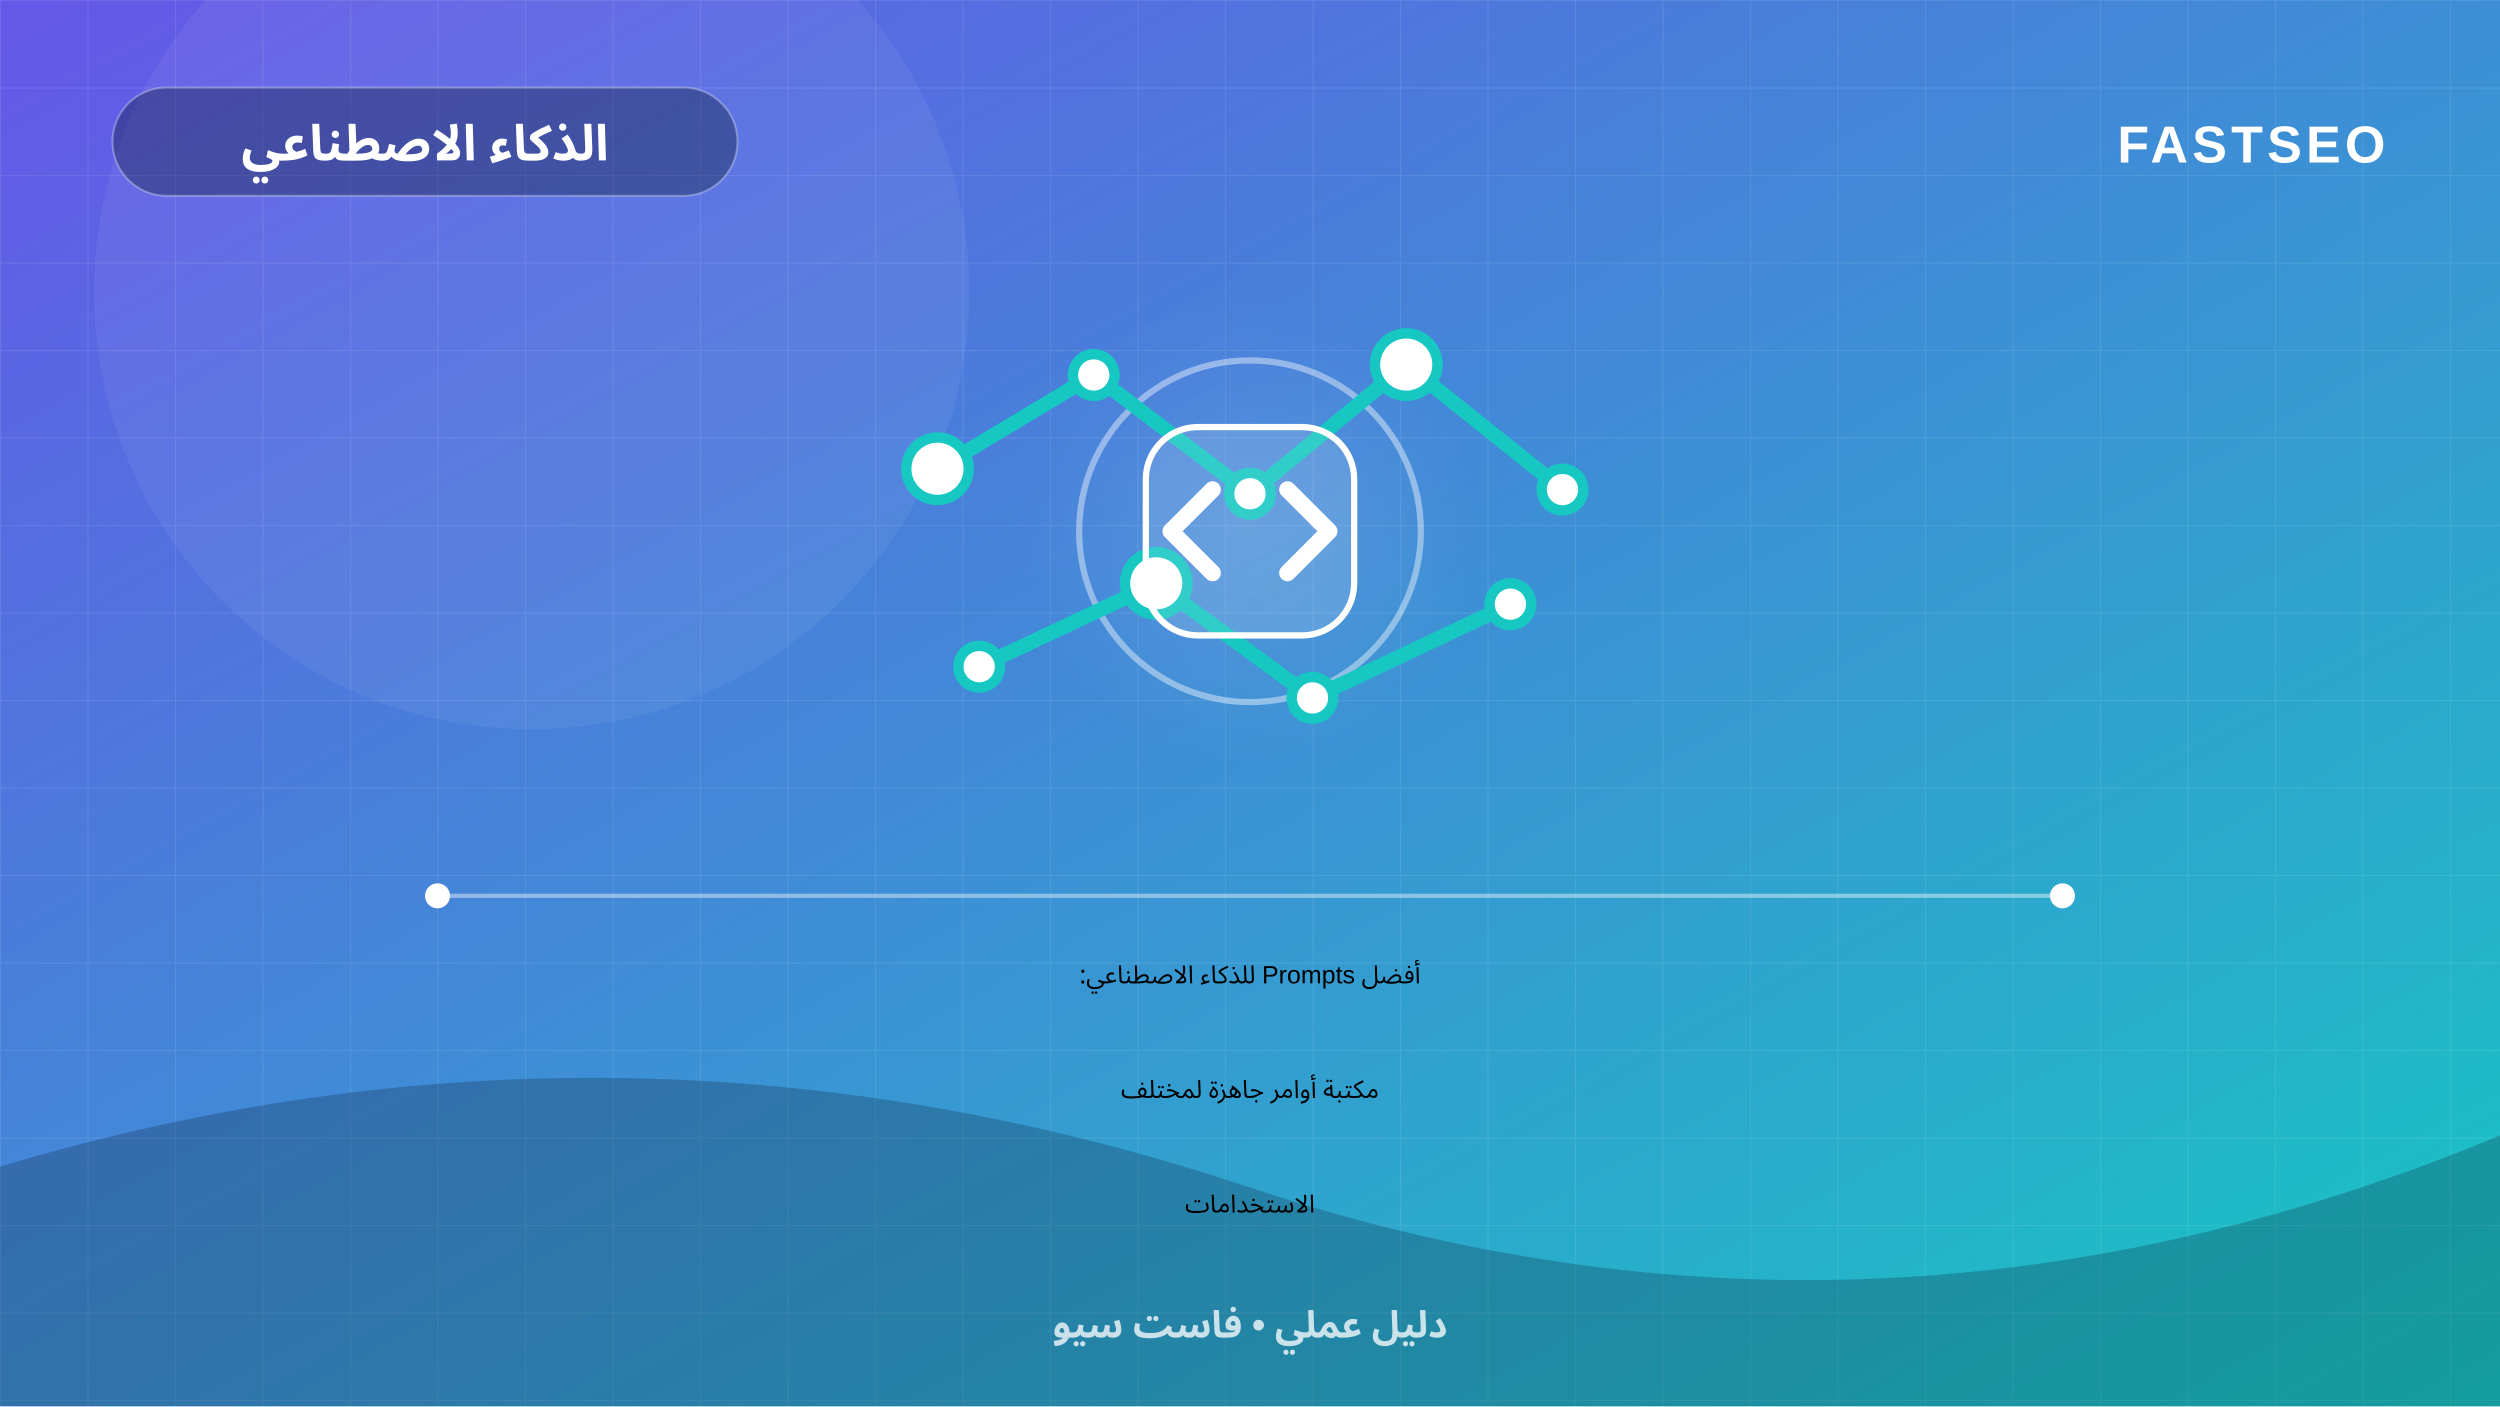
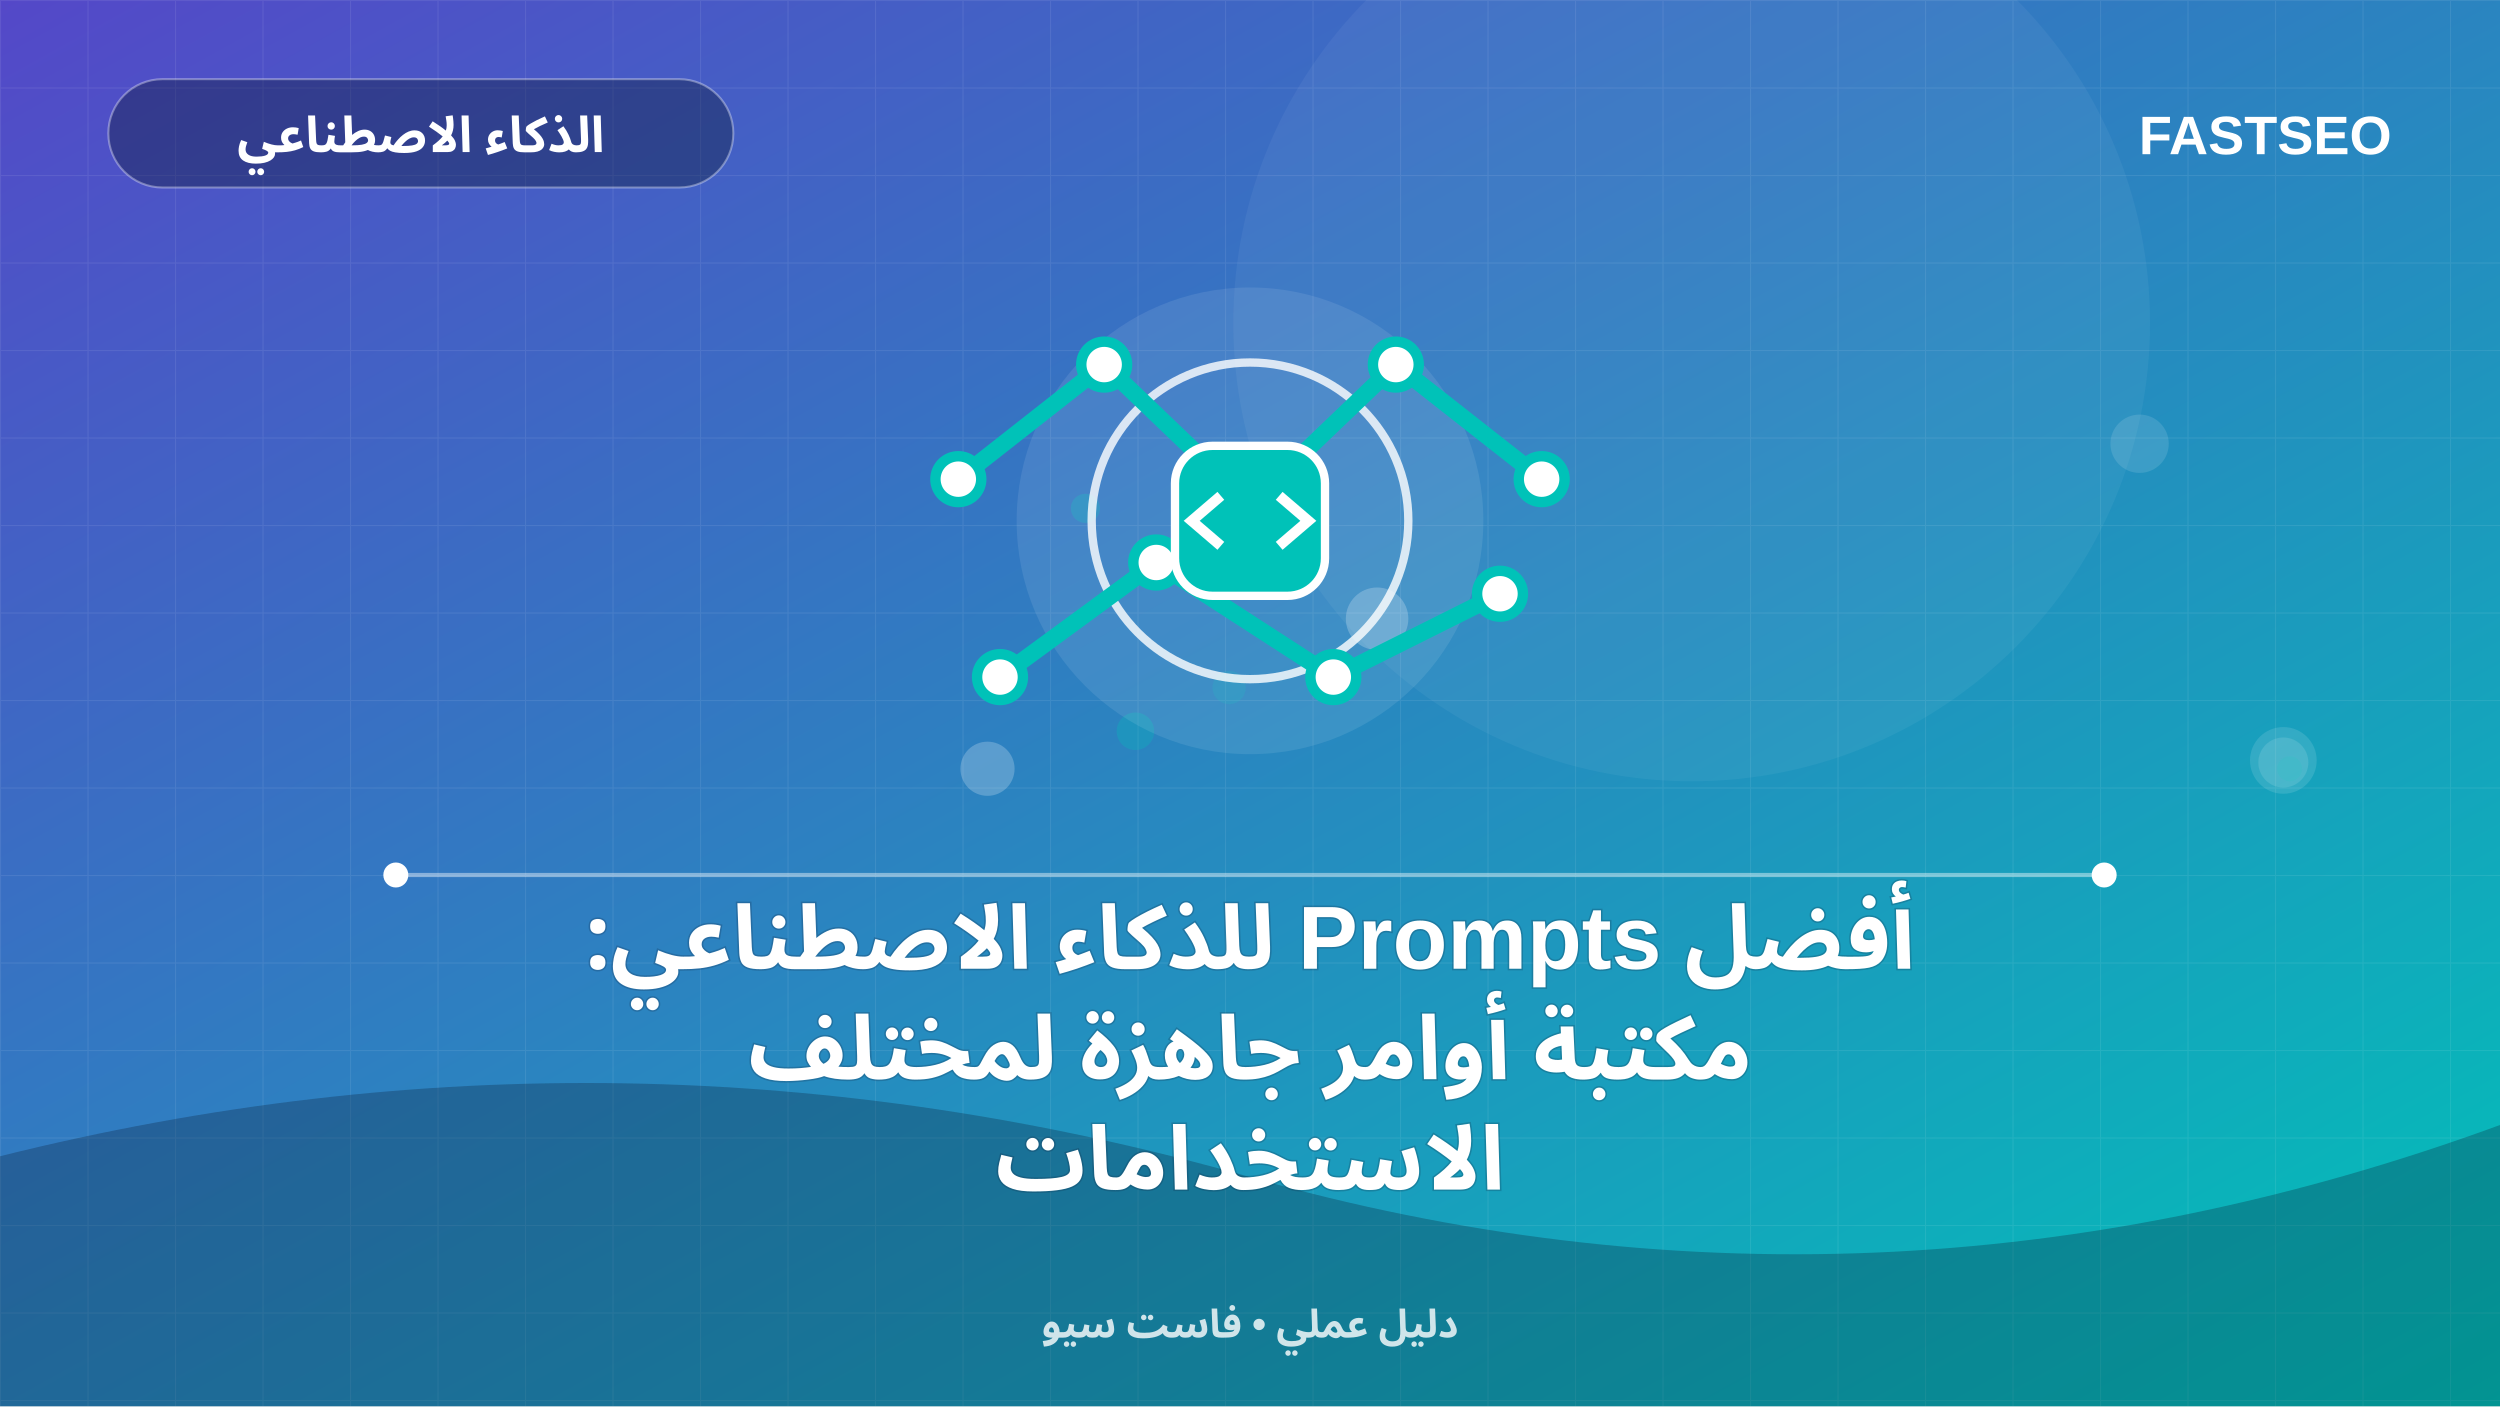
- <svg xmlns="http://www.w3.org/2000/svg" width="1200" height="675" viewBox="0 0 1200 675" role="img" aria-labelledby="title desc">
+ <svg xmlns="http://www.w3.org/2000/svg" width="1200" height="675" viewBox="0 0 1200 675" role="img" aria-labelledby="t dsc">
  <defs>
    <linearGradient id="bg" x1="0" y1="0" x2="1" y2="1">
-       <stop offset="0" stop-color="#6557E8" />
-       <stop offset="1" stop-color="#16C7C2" />
+       <stop stop-color="#5448C8" />
+       <stop offset="1" stop-color="#00C2B8" />
    </linearGradient>
-     <radialGradient id="orb">
-       <stop stop-color="#fff" stop-opacity=".5" />
-       <stop offset="1" stop-color="#fff" stop-opacity="0" />
-     </radialGradient>
-     <pattern id="grid" width="42" height="42" patternUnits="userSpaceOnUse">
-       <path d="M42 0H0V42" fill="none" stroke="#fff" stroke-opacity=".09" stroke-width="1" />
+     <pattern id="g" width="42" height="42" patternUnits="userSpaceOnUse">
+       <path d="M42 0H0V42" fill="none" stroke="#fff" stroke-opacity=".08" />
    </pattern>
+     <style>.headline{fill:#fff;font-family:'Noto Sans Arabic',Tahoma,Arial,sans-serif;font-size:43px;font-weight:900;paint-order:stroke;stroke:#10213B;stroke-opacity:.22;stroke-width:1.5px}</style>
  </defs>
  <rect width="1200" height="675" fill="url(#bg)" />
-   <rect width="1200" height="675" fill="url(#grid)" />
-   <path d="M0 560Q300 470 600 570T1200 545V675H0Z" fill="#07152B" opacity=".24" />
-   <circle cx="255.2" cy="140" r="210" fill="#fff" opacity=".055" />
-   <circle cx="-260" cy="-110" r="5" fill="#fff" opacity="0.12" />
-   <circle cx="-610" cy="-160" r="18" fill="#16C7C2" opacity="0.19" />
-   <circle cx="-785" cy="-35" r="17" fill="#fff" opacity="0.26" />
-   <circle cx="-873" cy="-123" r="16" fill="#16C7C2" opacity="0.12" />
-   <circle cx="-917" cy="-167" r="15" fill="#fff" opacity="0.19" />
-   <circle cx="-419" cy="-189" r="14" fill="#16C7C2" opacity="0.26" />
-   <circle cx="-690" cy="-200" r="13" fill="#fff" opacity="0.12" />
-   <circle cx="-825" cy="-55" r="12" fill="#16C7C2" opacity="0.19" />
-   <g font-family="Noto Sans Arabic,Tahoma,Arial,sans-serif">
-     <rect x="54" y="42" width="300" height="52" rx="26" fill="#07152B" fill-opacity=".35" stroke="#fff" stroke-opacity=".3" />
-     <text x="204" y="77" text-anchor="middle" fill="#fff" font-size="24" font-weight="800" direction="rtl">الذكاء الاصطناعي</text>
-     <text x="1145" y="78" text-anchor="end" fill="#fff" font-size="25" font-weight="900" letter-spacing="2">FASTSEO</text>
-     <g transform="translate(600 255)">
-       <circle r="112" fill="url(#orb)" opacity=".2" />
-       <circle r="82" fill="none" stroke="#fff" stroke-opacity=".42" stroke-width="3" />
-       <path d="M-150 -30L-75 -75 0 -18 75 -80 150 -20 M-130 65L-45 25 30 80 125 35" fill="none" stroke="#16C7C2" stroke-width="7" stroke-linecap="round" />
-       <g fill="#fff" stroke="#16C7C2" stroke-width="5">
-         <circle cx="-150" cy="-30" r="15" />
-         <circle cx="-75" cy="-75" r="10" />
-         <circle cx="0" cy="-18" r="10" />
-         <circle cx="75" cy="-80" r="15" />
-         <circle cx="150" cy="-20" r="10" />
-         <circle cx="-130" cy="65" r="10" />
-         <circle cx="-45" cy="25" r="15" />
-         <circle cx="30" cy="80" r="10" />
-         <circle cx="125" cy="35" r="10" />
+   <rect width="1200" height="675" fill="url(#g)" />
+   <circle cx="812" cy="155" r="220" fill="#fff" opacity=".05" />
+   <circle cx="1096" cy="366" r="12" fill="#fff" opacity="0.12" />
+   <circle cx="1099" cy="369" r="6" fill="#00C2B8" opacity="0.17" />
+   <circle cx="474" cy="369" r="13" fill="#fff" opacity="0.22" />
+   <circle cx="521" cy="244" r="7" fill="#00C2B8" opacity="0.27" />
+   <circle cx="1027" cy="213" r="14" fill="#fff" opacity="0.12" />
+   <circle cx="590" cy="330" r="8" fill="#00C2B8" opacity="0.17" />
+   <circle cx="661" cy="297" r="15" fill="#fff" opacity="0.22" />
+   <circle cx="545" cy="351" r="9" fill="#00C2B8" opacity="0.27" />
+   <circle cx="1096" cy="365" r="16" fill="#fff" opacity="0.12" />
+   <path d="M0 555Q300 480 600 565T1200 540V675H0Z" fill="#07152B" opacity=".27" />
+   <g font-family="'Noto Sans Arabic',Tahoma,Arial,sans-serif">
+     <rect x="52" y="38" width="300" height="52" rx="26" fill="#07152B" fill-opacity=".36" stroke="#fff" stroke-opacity=".35" />
+     <text x="202" y="73" text-anchor="middle" fill="#fff" font-size="24" font-weight="800" direction="rtl">الذكاء الاصطناعي</text>
+     <text x="1148" y="74" text-anchor="end" fill="#fff" font-size="26" font-weight="900">FASTSEO</text>
+     <g transform="translate(600 250)">
+       <circle r="112" fill="#fff" opacity=".09" />
+       <circle r="76" fill="none" stroke="#fff" stroke-width="4" opacity=".8" />
+       <path d="M-140 -20L-70 -75 0 -8 70 -75 140 -20M-120 75L-45 20 40 75 120 35" fill="none" stroke="#00C2B8" stroke-width="8" stroke-linecap="round" />
+       <g fill="#fff" stroke="#00C2B8" stroke-width="5">
+         <circle cx="-140" cy="-20" r="11" />
+         <circle cx="-70" cy="-75" r="11" />
+         <circle cx="0" cy="-8" r="11" />
+         <circle cx="70" cy="-75" r="11" />
+         <circle cx="140" cy="-20" r="11" />
+         <circle cx="-120" cy="75" r="11" />
+         <circle cx="-45" cy="20" r="11" />
+         <circle cx="40" cy="75" r="11" />
+         <circle cx="120" cy="35" r="11" />
      </g>
-       <rect x="-50" y="-50" width="100" height="100" rx="25" fill="#fff" fill-opacity=".12" stroke="#fff" stroke-width="3" />
-       <path d="M-18 -20L-38 0 -18 20 M18 -20L38 0 18 20" fill="none" stroke="#fff" stroke-width="8" stroke-linecap="round" stroke-linejoin="round" />
+       <rect x="-36" y="-36" width="72" height="72" rx="18" fill="#00C2B8" stroke="#fff" stroke-width="4" />
+       <path d="M-14 -12L-28 0 -14 12M14 -12L28 0 14 12" fill="none" stroke="#fff" stroke-width="5" />
    </g>
-     <path d="M210 430H990" stroke="#fff" stroke-opacity=".42" stroke-width="2" />
-     <circle cx="210" cy="430" r="6" fill="#fff" />
-     <circle cx="990" cy="430" r="6" fill="#fff" />
-     <text x="600" y="472" text-anchor="middle" direction="rtl" unicode-bidi="plaintext" class="headline">أفضل Prompts للذكاء الاصطناعي:</text>
-     <text x="600" y="527" text-anchor="middle" direction="rtl" unicode-bidi="plaintext" class="headline">مكتبة أوامر جاهزة لمختلف</text>
-     <text x="600" y="582" text-anchor="middle" direction="rtl" unicode-bidi="plaintext" class="headline">الاستخدامات</text>
-     <text x="600" y="642" text-anchor="middle" fill="#fff" opacity=".76" font-size="18" font-weight="600" direction="rtl">دليل عملي • فاست سيو</text>
+     <path d="M190 420H1010" stroke="#fff" stroke-opacity=".42" stroke-width="2" />
+     <circle cx="190" cy="420" r="6" fill="#fff" />
+     <circle cx="1010" cy="420" r="6" fill="#fff" />
+     <text class="headline" x="600" y="465" text-anchor="middle" direction="rtl" unicode-bidi="plaintext">أفضل Prompts للذكاء الاصطناعي:</text>
+     <text class="headline" x="600" y="518" text-anchor="middle" direction="rtl" unicode-bidi="plaintext">مكتبة أوامر جاهزة لمختلف</text>
+     <text class="headline" x="600" y="571" text-anchor="middle" direction="rtl" unicode-bidi="plaintext">الاستخدامات</text>
+     <text x="600" y="642" text-anchor="middle" fill="#fff" opacity=".8" font-size="19" font-weight="700" direction="rtl">دليل عملي • فاست سيو</text>
  </g>
</svg>
